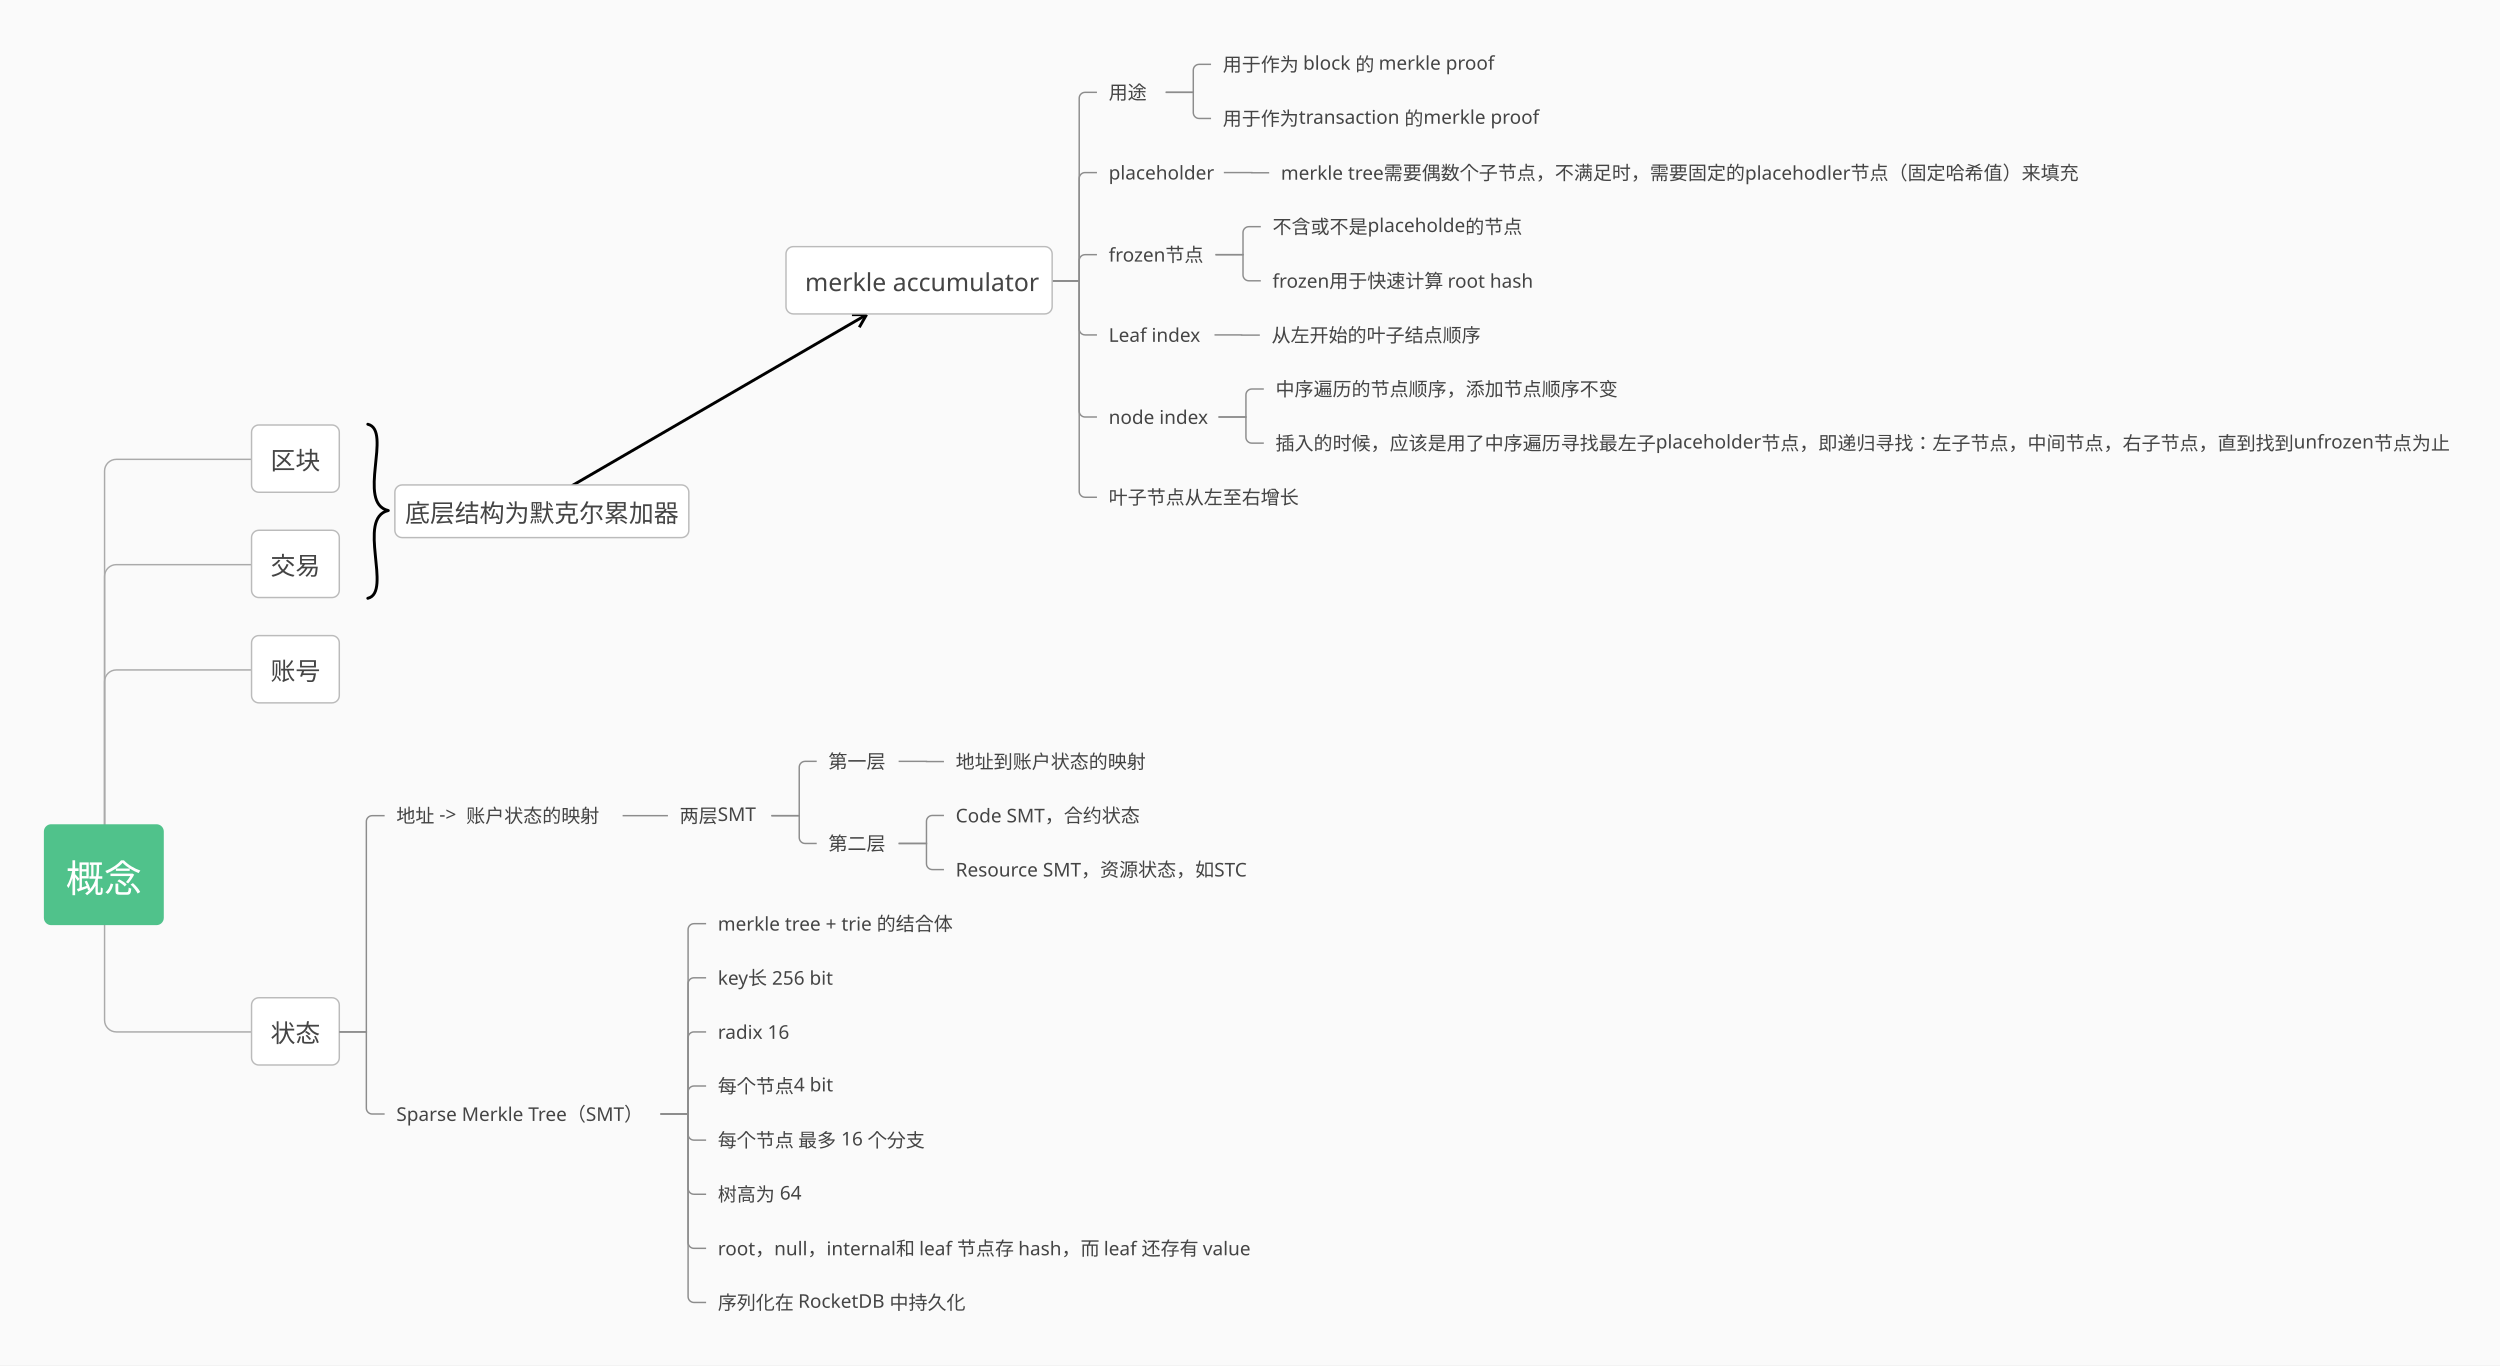
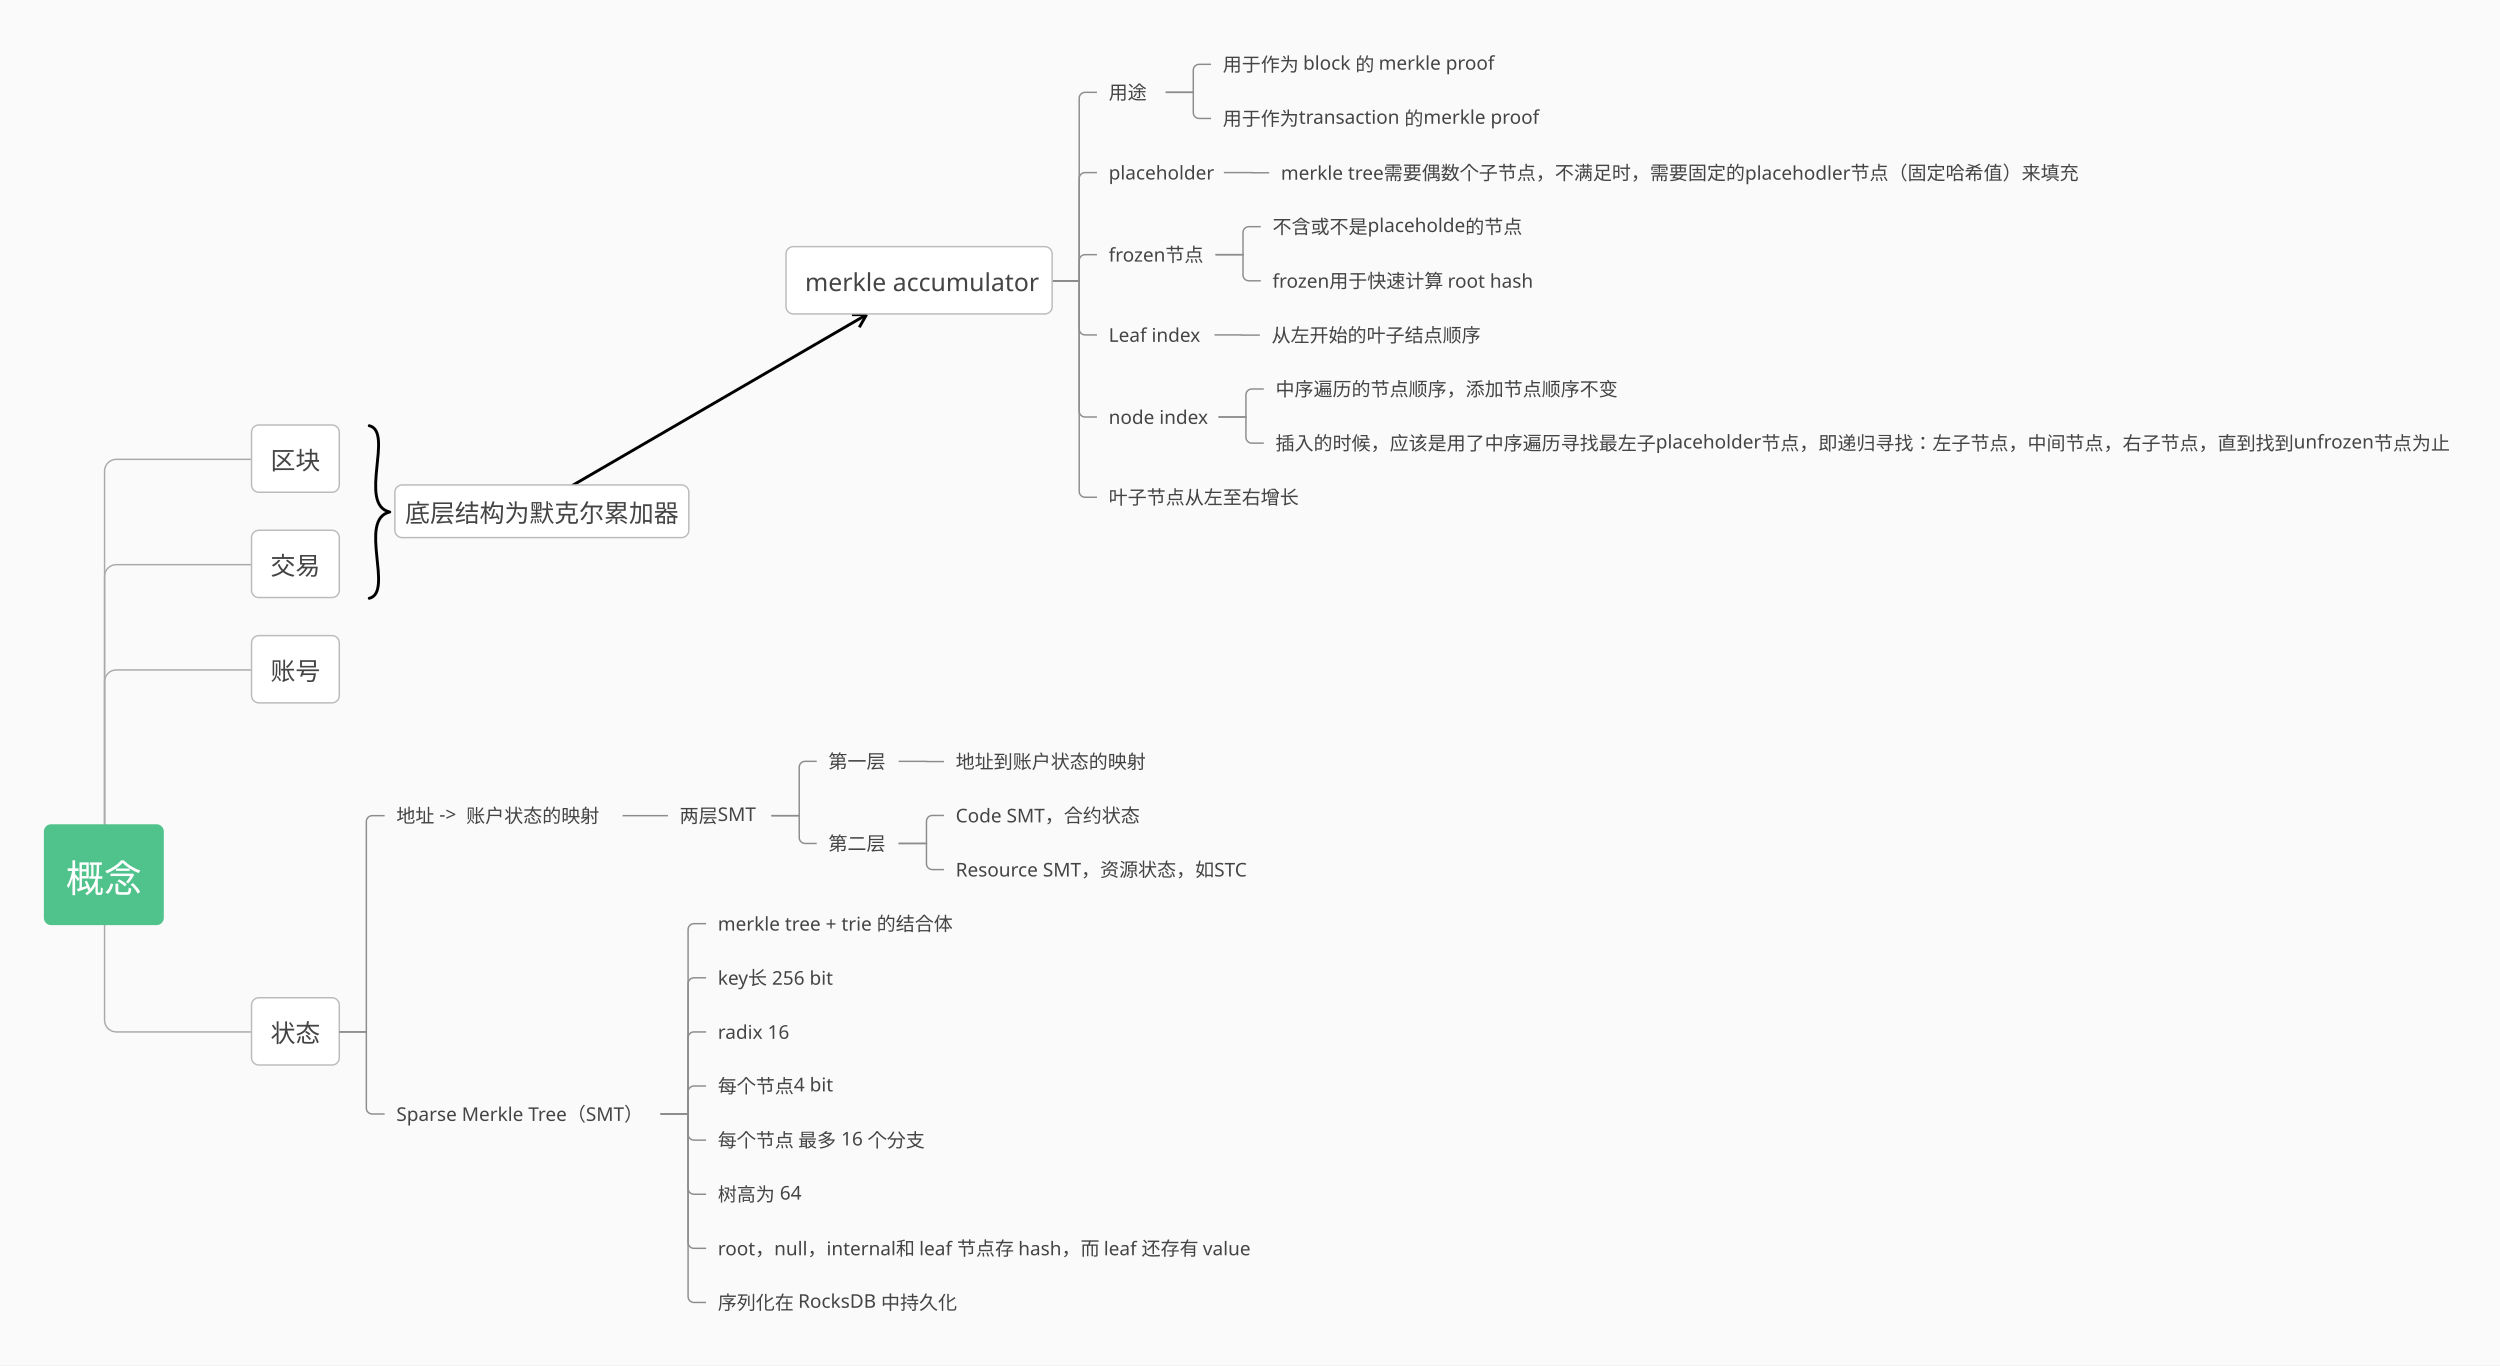
<svg xmlns="http://www.w3.org/2000/svg" xlink="http://www.w3.org/1999/xlink" id="mind-svg-con" version="1.1" width="1709.438px" height="933.594px" style="position: absolute; left: 0px; top: 0px; width: 1709.438px; height: 933.594px; background-color: rgb(250, 250, 250); z-index: 999;">
  <defs />
  <g id="svgbackgroundid">
    <defs />
    <rect x="0" y="0" width="1709.438" height="933.594" fill="#fafafa" />
  </g>
  <g transform="translate(-9929, -9337.406)" id="sdjakdjak5">
    <defs />
    <g class="svg-topic-con" transform="translate(0.5,0.5)">
      <path part="right" sub="true" id="line_e9d3fe43acb7" d="M 10000 9935.5 L 10000 9659 A 8 8 0 0 1 10008 9651 L 10101 9651" stroke="rgb(170,170,170)" fill="none" stroke-width="1" />
      <path part="right" sub="true" id="line_df9d61738504" d="M 10000 9935.5 L 10000 9731 A 8 8 0 0 1 10008 9723 L 10101 9723" stroke="rgb(170,170,170)" fill="none" stroke-width="1" />
      <path part="right" sub="true" id="line_1e4ae0f7a784" d="M 10000 9935.5 L 10000 9803 A 8 8 0 0 1 10008 9795 L 10101 9795" stroke="rgb(170,170,170)" fill="none" stroke-width="1" />
      <path part="right" sub="true" id="line_d18a44418366" d="M 10000 9935.5 L 10000 10034.5 A 8 8 0 0 0 10008 10042.5 L 10101 10042.5" stroke="rgb(170,170,170)" fill="none" stroke-width="1" />
    </g>
    <g class="svg-connection-con" transform="translate(0.5,0.5)">
      <g id="line_fec67e3e9c0d" class="connection-svg">
-         <path fill="none" d="M 10319.6 9669L 10521.037 9552.047" class="connection-line" stroke-linejoin="round" stroke="#000000" stroke-width="2" />
-         <path class="connection-end-arrow" fill="#000000" stroke="#000000" stroke-width="2" d="M10521.037 9552.047 L10516.059 9560.719 M10521.037 9552.047 L10511.038 9552.071 Z" />
+         <path fill="none" d="M 10319.6 9669L 10521.038 9552.047" class="connection-line" stroke-linejoin="round" stroke="#000000" stroke-width="2" />
+         <path class="connection-end-arrow" fill="#000000" stroke="#000000" stroke-width="2" d="M10521.038 9552.047 L10516.059 9560.719 M10521.038 9552.047 L10511.038 9552.071 Z" />
      </g>
    </g>
    <g class="svg-freesums-con" transform="translate(0.5,0.5)">
-       <path id="sum_7fd8bc2e09cf" fill="none" stroke="#000000" stroke-width="2" d=" M 10180 9627 C 10197 9631 10172 9681 10194 9686 M 10180 9746 C 10197 9742 10172 9691 10194 9686" stroke-linecap="round" />
+       <path id="sum_7fd8bc2e09cf" fill="none" stroke="#000000" stroke-width="2" d=" M 10181 9628 C 10198 9632 10173 9682 10195 9687 M 10181 9746 C 10198 9742 10173 9692 10195 9687" stroke-linecap="round" />
    </g>
    <g class="svg-freebos-con" transform="translate(0.5,0.5)" />
  </g>
  <g id="d18a44418366">
    <rect x="172" y="682.234" rx="5px" ry="5px" width="60" height="46" style="fill: #ffffff; stroke:rgb(187,187,187);stroke-width:1px;" />
    <g>
      <text text-anchor="start" align="top" anchor="start" font-size="17px" font-weight="normal" fill="rgb(68, 68, 68)" style="font-size:17px;font-family:微软雅黑;color:rgb(68,68,68);font-style:normal;text-align:left;font-weight:normal;">
        <tspan x="185" y="712.634">
          <tspan>状态</tspan>
        </tspan>
      </text>
    </g>
  </g>
  <g id="3ca22f0ba796">
    <rect x="262" y="543.734" rx="1px" ry="1px" width="164" height="27" style="fill: transparent; stroke:none;" />
    <g>
      <text text-anchor="start" align="top" anchor="start" font-size="13px" font-weight="normal" fill="rgb(68, 68, 68)" style="font-size:13px;font-family:微软雅黑;color:rgb(68,68,68);font-style:normal;text-align:left;font-weight:normal;">
        <tspan x="271" y="562.475">
          <tspan>地址 -&gt;  账户状态的映射</tspan>
        </tspan>
      </text>
    </g>
  </g>
  <g id="c9aca48e8bdd">
    <rect x="455.719" y="543.734" rx="1px" ry="1px" width="72" height="27" style="fill: transparent; stroke:none;" />
    <g>
      <text text-anchor="start" align="top" anchor="start" font-size="13px" font-weight="normal" fill="rgb(68, 68, 68)" style="font-size:13px;font-family:微软雅黑;color:rgb(68,68,68);font-style:normal;text-align:left;font-weight:normal;">
        <tspan x="464.719" y="562.475">
          <tspan>两层SMT</tspan>
        </tspan>
      </text>
    </g>
  </g>
  <g id="1aaee288a43a">
    <rect x="557.453" y="506.594" rx="1px" ry="1px" width="57" height="27" style="fill: transparent; stroke:none;" />
    <g>
      <text text-anchor="start" align="top" anchor="start" font-size="13px" font-weight="normal" fill="rgb(68, 68, 68)" style="font-size:13px;font-family:微软雅黑;color:rgb(68,68,68);font-style:normal;text-align:left;font-weight:normal;">
        <tspan x="566.453" y="525.334">
          <tspan>第一层</tspan>
        </tspan>
      </text>
    </g>
  </g>
  <g id="84aebd9a479a">
    <rect x="644.453" y="506.734" rx="1px" ry="1px" width="148" height="27" style="fill: transparent; stroke:none;" />
    <g>
      <text text-anchor="start" align="top" anchor="start" font-size="13px" font-weight="normal" fill="rgb(68, 68, 68)" style="font-size:13px;font-family:微软雅黑;color:rgb(68,68,68);font-style:normal;text-align:left;font-weight:normal;">
        <tspan x="653.453" y="525.475">
          <tspan>地址到账户状态的映射</tspan>
        </tspan>
      </text>
    </g>
  </g>
  <g id="de3a3b19090e">
    <rect x="557.453" y="562.734" rx="1px" ry="1px" width="57" height="27" style="fill: transparent; stroke:none;" />
    <g>
      <text text-anchor="start" align="top" anchor="start" font-size="13px" font-weight="normal" fill="rgb(68, 68, 68)" style="font-size:13px;font-family:微软雅黑;color:rgb(68,68,68);font-style:normal;text-align:left;font-weight:normal;">
        <tspan x="566.453" y="581.475">
          <tspan>第二层</tspan>
        </tspan>
      </text>
    </g>
  </g>
  <g id="99897da72f33">
    <rect x="644.453" y="543.594" rx="1px" ry="1px" width="147" height="27" style="fill: transparent; stroke:none;" />
    <g>
      <text text-anchor="start" align="top" anchor="start" font-size="13px" font-weight="normal" fill="rgb(68, 68, 68)" style="font-size:13px;font-family:微软雅黑;color:rgb(68,68,68);font-style:normal;text-align:left;font-weight:normal;">
        <tspan x="653.453" y="562.334">
          <tspan>Code SMT，合约状态</tspan>
        </tspan>
      </text>
    </g>
  </g>
  <g id="ff0e4939887e">
    <rect x="644.453" y="580.594" rx="1px" ry="1px" width="223" height="27" style="fill: transparent; stroke:none;" />
    <g>
      <text text-anchor="start" align="top" anchor="start" font-size="13px" font-weight="normal" fill="rgb(68, 68, 68)" style="font-size:13px;font-family:微软雅黑;color:rgb(68,68,68);font-style:normal;text-align:left;font-weight:normal;">
        <tspan x="653.453" y="599.334">
          <tspan>Resource SMT，资源状态，如STC</tspan>
        </tspan>
      </text>
    </g>
  </g>
  <g id="3ba42aa3567e">
    <rect x="262" y="747.734" rx="1px" ry="1px" width="190" height="27" style="fill: transparent; stroke:none;" />
    <g>
      <text text-anchor="start" align="top" anchor="start" font-size="13px" font-weight="normal" fill="rgb(68, 68, 68)" style="font-size:13px;font-family:微软雅黑;color:rgb(68,68,68);font-style:normal;text-align:left;font-weight:normal;">
        <tspan x="271" y="766.475">
          <tspan>Sparse Merkle Tree（SMT）</tspan>
        </tspan>
      </text>
    </g>
  </g>
  <g id="fc51fececb8f">
    <rect x="481.812" y="617.594" rx="1px" ry="1px" width="179" height="27" style="fill: transparent; stroke:none;" />
    <g>
      <text text-anchor="start" align="top" anchor="start" font-size="13px" font-weight="normal" fill="rgb(68, 68, 68)" style="font-size:13px;font-family:微软雅黑;color:rgb(68,68,68);font-style:normal;text-align:left;font-weight:normal;">
        <tspan x="490.812" y="636.334">
          <tspan>merkle tree + trie 的结合体</tspan>
        </tspan>
      </text>
    </g>
  </g>
  <g id="55771b175401">
    <rect x="481.812" y="654.594" rx="1px" ry="1px" width="99" height="27" style="fill: transparent; stroke:none;" />
    <g>
      <text text-anchor="start" align="top" anchor="start" font-size="13px" font-weight="normal" fill="rgb(68, 68, 68)" style="font-size:13px;font-family:微软雅黑;color:rgb(68,68,68);font-style:normal;text-align:left;font-weight:normal;">
        <tspan x="490.812" y="673.334">
          <tspan>key长 256 bit</tspan>
        </tspan>
      </text>
    </g>
  </g>
  <g id="cbc100e3544d">
    <rect x="481.812" y="691.594" rx="1px" ry="1px" width="65" height="27" style="fill: transparent; stroke:none;" />
    <g>
      <text text-anchor="start" align="top" anchor="start" font-size="13px" font-weight="normal" fill="rgb(68, 68, 68)" style="font-size:13px;font-family:微软雅黑;color:rgb(68,68,68);font-style:normal;text-align:left;font-weight:normal;">
        <tspan x="490.812" y="710.334">
          <tspan>radix 16</tspan>
        </tspan>
      </text>
    </g>
  </g>
  <g id="7bea385e77c0">
    <rect x="481.812" y="728.594" rx="1px" ry="1px" width="98" height="27" style="fill: transparent; stroke:none;" />
    <g>
      <text text-anchor="start" align="top" anchor="start" font-size="13px" font-weight="normal" fill="rgb(68, 68, 68)" style="font-size:13px;font-family:微软雅黑;color:rgb(68,68,68);font-style:normal;text-align:left;font-weight:normal;">
        <tspan x="490.812" y="747.334">
          <tspan>每个节点4 bit</tspan>
        </tspan>
      </text>
    </g>
  </g>
  <g id="367a43bfb69f">
    <rect x="481.812" y="765.594" rx="1px" ry="1px" width="161" height="27" style="fill: transparent; stroke:none;" />
    <g>
      <text text-anchor="start" align="top" anchor="start" font-size="13px" font-weight="normal" fill="rgb(68, 68, 68)" style="font-size:13px;font-family:微软雅黑;color:rgb(68,68,68);font-style:normal;text-align:left;font-weight:normal;">
        <tspan x="490.812" y="784.334">
          <tspan>每个节点 最多 16 个分支</tspan>
        </tspan>
      </text>
    </g>
  </g>
  <g id="a666eefa9ae1">
    <rect x="481.812" y="802.594" rx="1px" ry="1px" width="77" height="27" style="fill: transparent; stroke:none;" />
    <g>
      <text text-anchor="start" align="top" anchor="start" font-size="13px" font-weight="normal" fill="rgb(68, 68, 68)" style="font-size:13px;font-family:微软雅黑;color:rgb(68,68,68);font-style:normal;text-align:left;font-weight:normal;">
        <tspan x="490.812" y="821.334">
          <tspan>树高为 64</tspan>
        </tspan>
      </text>
    </g>
  </g>
  <g id="3ac8a2e2e19f">
    <rect x="481.812" y="839.594" rx="1px" ry="1px" width="381" height="27" style="fill: transparent; stroke:none;" />
    <g>
      <text text-anchor="start" align="top" anchor="start" font-size="13px" font-weight="normal" fill="rgb(68, 68, 68)" style="font-size:13px;font-family:微软雅黑;color:rgb(68,68,68);font-style:normal;text-align:left;font-weight:normal;">
        <tspan x="490.812" y="858.334">
          <tspan>root，null，internal和 leaf 节点存 hash，而 leaf 还存有 value</tspan>
        </tspan>
      </text>
    </g>
  </g>
  <g id="276910e69404">
-     <rect x="481.812" y="876.594" rx="1px" ry="1px" width="191" height="27" style="fill: transparent; stroke:none;" />
+     <rect x="481.812" y="876.594" rx="1px" ry="1px" width="186" height="27" style="fill: transparent; stroke:none;" />
    <g>
      <text text-anchor="start" align="top" anchor="start" font-size="13px" font-weight="normal" fill="rgb(68, 68, 68)" style="font-size:13px;font-family:微软雅黑;color:rgb(68,68,68);font-style:normal;text-align:left;font-weight:normal;">
        <tspan x="490.812" y="895.334">
-           <tspan>序列化在 RocketDB 中持久化</tspan>
+           <tspan>序列化在 RocksDB 中持久化</tspan>
        </tspan>
      </text>
    </g>
  </g>
  <g id="1e4ae0f7a784">
    <rect x="172" y="434.594" rx="5px" ry="5px" width="60" height="46" style="fill: #ffffff; stroke:rgb(187,187,187);stroke-width:1px;" />
    <g>
      <text text-anchor="start" align="top" anchor="start" font-size="17px" font-weight="normal" fill="rgb(68, 68, 68)" style="font-size:17px;font-family:微软雅黑;color:rgb(68,68,68);font-style:normal;text-align:left;font-weight:normal;">
        <tspan x="185" y="464.994">
          <tspan>账号</tspan>
        </tspan>
      </text>
    </g>
  </g>
  <g id="df9d61738504">
    <rect x="172" y="362.594" rx="5px" ry="5px" width="60" height="46" style="fill: #ffffff; stroke:rgb(187,187,187);stroke-width:1px;" />
    <g>
      <text text-anchor="start" align="top" anchor="start" font-size="17px" font-weight="normal" fill="rgb(68, 68, 68)" style="font-size:17px;font-family:微软雅黑;color:rgb(68,68,68);font-style:normal;text-align:left;font-weight:normal;">
        <tspan x="185" y="392.994">
          <tspan>交易</tspan>
        </tspan>
      </text>
    </g>
  </g>
  <g id="e9d3fe43acb7">
    <rect x="172" y="290.594" rx="5px" ry="5px" width="60" height="46" style="fill: #ffffff; stroke:rgb(187,187,187);stroke-width:1px;" />
    <g>
      <text text-anchor="start" align="top" anchor="start" font-size="17px" font-weight="normal" fill="rgb(68, 68, 68)" style="font-size:17px;font-family:微软雅黑;color:rgb(68,68,68);font-style:normal;text-align:left;font-weight:normal;">
        <tspan x="185" y="320.994">
          <tspan>区块</tspan>
        </tspan>
      </text>
    </g>
  </g>
  <g transform="translate(172, 506.5938)" id="sdjakdjak0">
    <g id="subline_d18a44418366" transform="translate(0.5,0.5)">
      <path id="line_3ca22f0ba796" d="M 60 198.5 L 78 198.5 L 78 54.641 A 4 4 0 0 1 82 50.641 L 90 50.641" p="d18a44418366" stroke="rgb(140,140,140)" fill="none" stroke-linecap="square" stroke-width="1" />
      <path id="line_c9aca48e8bdd" d="M 253.719 50.641 L 272 50.641 L 272 50.641 L 283.719 50.641" p="3ca22f0ba796" stroke="rgb(140,140,140)" fill="none" stroke-linecap="square" stroke-width="1" />
      <path id="line_1aaee288a43a" d="M 355.453 50.641 L 374 50.641 L 374 17.5 A 4 4 0 0 1 378 13.5 L 385.453 13.5" p="c9aca48e8bdd" stroke="rgb(140,140,140)" fill="none" stroke-linecap="square" stroke-width="1" />
      <path id="line_84aebd9a479a" d="M 442.453 13.5 L 461 13.5 L 461 13.641 L 472.453 13.641" p="1aaee288a43a" stroke="rgb(140,140,140)" fill="none" stroke-linecap="square" stroke-width="1" />
      <path id="line_de3a3b19090e" d="M 355.453 50.641 L 374 50.641 L 374 65.641 A 4 4 0 0 0 378 69.641 L 385.453 69.641" p="c9aca48e8bdd" stroke="rgb(140,140,140)" fill="none" stroke-linecap="square" stroke-width="1" />
      <path id="line_99897da72f33" d="M 442.453 69.641 L 461 69.641 L 461 54.5 A 4 4 0 0 1 465 50.5 L 472.453 50.5" p="de3a3b19090e" stroke="rgb(140,140,140)" fill="none" stroke-linecap="square" stroke-width="1" />
      <path id="line_ff0e4939887e" d="M 442.453 69.641 L 461 69.641 L 461 83.5 A 4 4 0 0 0 465 87.5 L 472.453 87.5" p="de3a3b19090e" stroke="rgb(140,140,140)" fill="none" stroke-linecap="square" stroke-width="1" />
      <path id="line_3ba42aa3567e" d="M 60 198.5 L 78 198.5 L 78 250.641 A 4 4 0 0 0 82 254.641 L 90 254.641" p="d18a44418366" stroke="rgb(140,140,140)" fill="none" stroke-linecap="square" stroke-width="1" />
      <path id="line_fc51fececb8f" d="M 279.812 254.641 L 298 254.641 L 298 128.5 A 4 4 0 0 1 302 124.5 L 309.812 124.5" p="3ba42aa3567e" stroke="rgb(140,140,140)" fill="none" stroke-linecap="square" stroke-width="1" />
      <path id="line_55771b175401" d="M 279.812 254.641 L 298 254.641 L 298 165.5 A 4 4 0 0 1 302 161.5 L 309.812 161.5" p="3ba42aa3567e" stroke="rgb(140,140,140)" fill="none" stroke-linecap="square" stroke-width="1" />
      <path id="line_cbc100e3544d" d="M 279.812 254.641 L 298 254.641 L 298 202.5 A 4 4 0 0 1 302 198.5 L 309.812 198.5" p="3ba42aa3567e" stroke="rgb(140,140,140)" fill="none" stroke-linecap="square" stroke-width="1" />
      <path id="line_7bea385e77c0" d="M 279.812 254.641 L 298 254.641 L 298 239.5 A 4 4 0 0 1 302 235.5 L 309.812 235.5" p="3ba42aa3567e" stroke="rgb(140,140,140)" fill="none" stroke-linecap="square" stroke-width="1" />
      <path id="line_367a43bfb69f" d="M 279.812 254.641 L 298 254.641 L 298 268.5 A 4 4 0 0 0 302 272.5 L 309.812 272.5" p="3ba42aa3567e" stroke="rgb(140,140,140)" fill="none" stroke-linecap="square" stroke-width="1" />
      <path id="line_a666eefa9ae1" d="M 279.812 254.641 L 298 254.641 L 298 305.5 A 4 4 0 0 0 302 309.5 L 309.812 309.5" p="3ba42aa3567e" stroke="rgb(140,140,140)" fill="none" stroke-linecap="square" stroke-width="1" />
      <path id="line_3ac8a2e2e19f" d="M 279.812 254.641 L 298 254.641 L 298 342.5 A 4 4 0 0 0 302 346.5 L 309.812 346.5" p="3ba42aa3567e" stroke="rgb(140,140,140)" fill="none" stroke-linecap="square" stroke-width="1" />
      <path id="line_276910e69404" d="M 279.812 254.641 L 298 254.641 L 298 379.5 A 4 4 0 0 0 302 383.5 L 309.812 383.5" p="3ba42aa3567e" stroke="rgb(140,140,140)" fill="none" stroke-linecap="square" stroke-width="1" />
    </g>
    <g transform="translate(0.5,0.5)" />
    <g class="svg-summary-con" transform="translate(0.5,0.5)" />
    <g class="svg-boundary-con" transform="translate(0.5,0.5)" />
  </g>
  <g transform="translate(172, 434.5938)" id="sdjakdjak1">
    <g id="subline_1e4ae0f7a784" transform="translate(0.5,0.5)" />
    <g transform="translate(0.5,0.5)" />
    <g class="svg-summary-con" transform="translate(0.5,0.5)" />
    <g class="svg-boundary-con" transform="translate(0.5,0.5)" />
  </g>
  <g transform="translate(172, 362.5938)" id="sdjakdjak2">
    <g id="subline_df9d61738504" transform="translate(0.5,0.5)" />
    <g transform="translate(0.5,0.5)" />
    <g class="svg-summary-con" transform="translate(0.5,0.5)" />
    <g class="svg-boundary-con" transform="translate(0.5,0.5)" />
  </g>
  <g transform="translate(172, 290.5938)" id="sdjakdjak3">
    <g id="subline_e9d3fe43acb7" transform="translate(0.5,0.5)" />
    <g transform="translate(0.5,0.5)" />
    <g class="svg-summary-con" transform="translate(0.5,0.5)" />
    <g class="svg-boundary-con" transform="translate(0.5,0.5)" />
  </g>
  <g transform="translate(30, 563.5938)" id="sdjakdjak4">
    <g id="subline_root" transform="translate(0.5,0.5)" />
    <g transform="translate(0.5,0.5)" />
    <g class="svg-summary-con" transform="translate(0.5,0.5)" />
    <g class="svg-boundary-con" transform="translate(0.5,0.5)" />
  </g>
  <g transform="translate(537.4375, 30)" id="sdjakdjak6">
    <g id="subline_53eb9f355633" transform="translate(0.5,0.5)">
      <path id="line_7764b2c658d0" d="M 181.641 161.5 L 200 161.5 L 200 36.641 A 4 4 0 0 1 204 32.641 L 211.641 32.641" p="53eb9f355633" stroke="rgb(140,140,140)" fill="none" stroke-linecap="square" stroke-width="1" />
      <path id="line_75c36d1ec113" d="M 259.641 32.641 L 278 32.641 L 278 17.5 A 4 4 0 0 1 282 13.5 L 289.641 13.5" p="7764b2c658d0" stroke="rgb(140,140,140)" fill="none" stroke-linecap="square" stroke-width="1" />
      <path id="line_c994b017a3cc" d="M 259.641 32.641 L 278 32.641 L 278 46.5 A 4 4 0 0 0 282 50.5 L 289.641 50.5" p="7764b2c658d0" stroke="rgb(140,140,140)" fill="none" stroke-linecap="square" stroke-width="1" />
      <path id="line_4648607ef6a0" d="M 181.641 161.5 L 200 161.5 L 200 91.5 A 4 4 0 0 1 204 87.5 L 211.641 87.5" p="53eb9f355633" stroke="rgb(140,140,140)" fill="none" stroke-linecap="square" stroke-width="1" />
      <path id="line_b36e94ecc1a0" d="M 299.391 87.5 L 318 87.5 L 318 87.641 L 329.391 87.641" p="4648607ef6a0" stroke="rgb(140,140,140)" fill="none" stroke-linecap="square" stroke-width="1" />
      <path id="line_1c2b1f9f3d2c" d="M 181.641 161.5 L 200 161.5 L 200 147.641 A 4 4 0 0 1 204 143.641 L 211.641 143.641" p="53eb9f355633" stroke="rgb(140,140,140)" fill="none" stroke-linecap="square" stroke-width="1" />
      <path id="line_337f7e63ec8b" d="M 293.672 143.641 L 312 143.641 L 312 128.5 A 4 4 0 0 1 316 124.5 L 323.672 124.5" p="1c2b1f9f3d2c" stroke="rgb(140,140,140)" fill="none" stroke-linecap="square" stroke-width="1" />
      <path id="line_8371792d3d7b" d="M 293.672 143.641 L 312 143.641 L 312 157.5 A 4 4 0 0 0 316 161.5 L 323.672 161.5" p="1c2b1f9f3d2c" stroke="rgb(140,140,140)" fill="none" stroke-linecap="square" stroke-width="1" />
      <path id="line_c5b8007ad560" d="M 181.641 161.5 L 200 161.5 L 200 194.5 A 4 4 0 0 0 204 198.5 L 211.641 198.5" p="53eb9f355633" stroke="rgb(140,140,140)" fill="none" stroke-linecap="square" stroke-width="1" />
      <path id="line_be84e4c0c8af" d="M 293 198.5 L 311 198.5 L 311 198.641 L 323 198.641" p="c5b8007ad560" stroke="rgb(140,140,140)" fill="none" stroke-linecap="square" stroke-width="1" />
      <path id="line_3f9c0793b870" d="M 181.641 161.5 L 200 161.5 L 200 250.641 A 4 4 0 0 0 204 254.641 L 211.641 254.641" p="53eb9f355633" stroke="rgb(140,140,140)" fill="none" stroke-linecap="square" stroke-width="1" />
      <path id="line_8b5322b39f99" d="M 295.734 254.641 L 314 254.641 L 314 239.5 A 4 4 0 0 1 318 235.5 L 325.734 235.5" p="3f9c0793b870" stroke="rgb(140,140,140)" fill="none" stroke-linecap="square" stroke-width="1" />
      <path id="line_59e58af65b07" d="M 295.734 254.641 L 314 254.641 L 314 268.5 A 4 4 0 0 0 318 272.5 L 325.734 272.5" p="3f9c0793b870" stroke="rgb(140,140,140)" fill="none" stroke-linecap="square" stroke-width="1" />
      <path id="line_b4119bec0b9b" d="M 181.641 161.5 L 200 161.5 L 200 305.5 A 4 4 0 0 0 204 309.5 L 211.641 309.5" p="53eb9f355633" stroke="rgb(140,140,140)" fill="none" stroke-linecap="square" stroke-width="1" />
    </g>
    <g transform="translate(0.5,0.5)" />
    <g class="svg-summary-con" transform="translate(0.5,0.5)" />
    <g class="svg-boundary-con" transform="translate(0.5,0.5)" />
  </g>
  <g transform="translate(270, 331.5938)" id="sdjakdjak7">
    <g id="subline_7fd8bc2e09cf" transform="translate(0.5,0.5)" />
    <g transform="translate(0.5,0.5)" />
    <g class="svg-summary-con" transform="translate(0.5,0.5)" />
    <g class="svg-boundary-con" transform="translate(0.5,0.5)" />
  </g>
  <g id="root">
    <rect x="30" y="563.594" rx="5px" ry="5px" width="82" height="69" style="fill: #50C28B; stroke:none;" />
    <g>
      <text text-anchor="start" align="top" anchor="start" font-size="26px" font-weight="normal" fill="rgb(255, 255, 255)" style="font-size:26px;font-family:微软雅黑;color:#fff;font-style:normal;text-align:left;font-weight:normal;">
        <tspan x="45" y="610.075">
          <tspan>概念</tspan>
        </tspan>
      </text>
    </g>
  </g>
  <g id="53eb9f355633">
    <rect x="537.438" y="168.641" rx="5px" ry="5px" width="182" height="46" style="fill: #ffffff; stroke:rgb(187,187,187);stroke-width:1px;" />
    <g>
      <text text-anchor="start" align="top" anchor="start" font-size="17px" font-weight="normal" fill="rgb(68, 68, 68)" style="font-size:17px;font-family:微软雅黑;color:rgb(68,68,68);font-style:normal;text-align:left;font-weight:normal;">
        <tspan x="550.438" y="199.041">
          <tspan>merkle accumulator</tspan>
        </tspan>
      </text>
    </g>
  </g>
  <g id="7764b2c658d0">
    <rect x="749.078" y="49.141" rx="1px" ry="1px" width="48" height="27" style="fill: transparent; stroke:none;" />
    <g>
      <text text-anchor="start" align="top" anchor="start" font-size="13px" font-weight="normal" fill="rgb(68, 68, 68)" style="font-size:13px;font-family:微软雅黑;color:rgb(68,68,68);font-style:normal;text-align:left;font-weight:normal;">
        <tspan x="758.078" y="67.881">
          <tspan>用途</tspan>
        </tspan>
      </text>
    </g>
  </g>
  <g id="75c36d1ec113">
    <rect x="827.078" y="30" rx="1px" ry="1px" width="205" height="27" style="fill: transparent; stroke:none;" />
    <g>
      <text text-anchor="start" align="top" anchor="start" font-size="13px" font-weight="normal" fill="rgb(68, 68, 68)" style="font-size:13px;font-family:微软雅黑;color:rgb(68,68,68);font-style:normal;text-align:left;font-weight:normal;">
        <tspan x="836.078" y="48.741">
          <tspan>用于作为 block 的 merkle proof</tspan>
        </tspan>
      </text>
    </g>
  </g>
  <g id="c994b017a3cc">
    <rect x="827.078" y="67" rx="1px" ry="1px" width="232" height="27" style="fill: transparent; stroke:none;" />
    <g>
      <text text-anchor="start" align="top" anchor="start" font-size="13px" font-weight="normal" fill="rgb(68, 68, 68)" style="font-size:13px;font-family:微软雅黑;color:rgb(68,68,68);font-style:normal;text-align:left;font-weight:normal;">
        <tspan x="836.078" y="85.741">
          <tspan>用于作为transaction 的merkle proof</tspan>
        </tspan>
      </text>
    </g>
  </g>
  <g id="4648607ef6a0">
    <rect x="749.078" y="104" rx="1px" ry="1px" width="88" height="27" style="fill: transparent; stroke:none;" />
    <g>
      <text text-anchor="start" align="top" anchor="start" font-size="13px" font-weight="normal" fill="rgb(68, 68, 68)" style="font-size:13px;font-family:微软雅黑;color:rgb(68,68,68);font-style:normal;text-align:left;font-weight:normal;">
        <tspan x="758.078" y="122.741">
          <tspan>placeholder</tspan>
        </tspan>
      </text>
    </g>
  </g>
  <g id="b36e94ecc1a0">
    <rect x="866.828" y="104.141" rx="1px" ry="1px" width="559" height="27" style="fill: transparent; stroke:none;" />
    <g>
      <text text-anchor="start" align="top" anchor="start" font-size="13px" font-weight="normal" fill="rgb(68, 68, 68)" style="font-size:13px;font-family:微软雅黑;color:rgb(68,68,68);font-style:normal;text-align:left;font-weight:normal;">
        <tspan x="875.828" y="122.881">
          <tspan>merkle tree需要偶数个子节点，不满足时，需要固定的placehodler节点（固定哈希值）来填充</tspan>
        </tspan>
      </text>
    </g>
  </g>
  <g id="1c2b1f9f3d2c">
    <rect x="749.078" y="160.141" rx="1px" ry="1px" width="82" height="27" style="fill: transparent; stroke:none;" />
    <g>
      <text text-anchor="start" align="top" anchor="start" font-size="13px" font-weight="normal" fill="rgb(68, 68, 68)" style="font-size:13px;font-family:微软雅黑;color:rgb(68,68,68);font-style:normal;text-align:left;font-weight:normal;">
        <tspan x="758.078" y="178.881">
          <tspan>frozen节点</tspan>
        </tspan>
      </text>
    </g>
  </g>
  <g id="337f7e63ec8b">
    <rect x="861.109" y="141" rx="1px" ry="1px" width="187" height="27" style="fill: transparent; stroke:none;" />
    <g>
      <text text-anchor="start" align="top" anchor="start" font-size="13px" font-weight="normal" fill="rgb(68, 68, 68)" style="font-size:13px;font-family:微软雅黑;color:rgb(68,68,68);font-style:normal;text-align:left;font-weight:normal;">
        <tspan x="870.109" y="159.741">
          <tspan>不含或不是placeholde的节点</tspan>
        </tspan>
      </text>
    </g>
  </g>
  <g id="8371792d3d7b">
    <rect x="861.109" y="178" rx="1px" ry="1px" width="196" height="27" style="fill: transparent; stroke:none;" />
    <g>
      <text text-anchor="start" align="top" anchor="start" font-size="13px" font-weight="normal" fill="rgb(68, 68, 68)" style="font-size:13px;font-family:微软雅黑;color:rgb(68,68,68);font-style:normal;text-align:left;font-weight:normal;">
        <tspan x="870.109" y="196.741">
          <tspan>frozen用于快速计算 root hash</tspan>
        </tspan>
      </text>
    </g>
  </g>
  <g id="c5b8007ad560">
    <rect x="749.078" y="215" rx="1px" ry="1px" width="81" height="27" style="fill: transparent; stroke:none;" />
    <g>
      <text text-anchor="start" align="top" anchor="start" font-size="13px" font-weight="normal" fill="rgb(68, 68, 68)" style="font-size:13px;font-family:微软雅黑;color:rgb(68,68,68);font-style:normal;text-align:left;font-weight:normal;">
        <tspan x="758.078" y="233.741">
          <tspan>Leaf index</tspan>
        </tspan>
      </text>
    </g>
  </g>
  <g id="be84e4c0c8af">
    <rect x="860.438" y="215.141" rx="1px" ry="1px" width="161" height="27" style="fill: transparent; stroke:none;" />
    <g>
      <text text-anchor="start" align="top" anchor="start" font-size="13px" font-weight="normal" fill="rgb(68, 68, 68)" style="font-size:13px;font-family:微软雅黑;color:rgb(68,68,68);font-style:normal;text-align:left;font-weight:normal;">
        <tspan x="869.438" y="233.881">
          <tspan>从左开始的叶子结点顺序</tspan>
        </tspan>
      </text>
    </g>
  </g>
  <g id="3f9c0793b870">
    <rect x="749.078" y="271.141" rx="1px" ry="1px" width="84" height="27" style="fill: transparent; stroke:none;" />
    <g>
      <text text-anchor="start" align="top" anchor="start" font-size="13px" font-weight="normal" fill="rgb(68, 68, 68)" style="font-size:13px;font-family:微软雅黑;color:rgb(68,68,68);font-style:normal;text-align:left;font-weight:normal;">
        <tspan x="758.078" y="289.881">
          <tspan>node index</tspan>
        </tspan>
      </text>
    </g>
  </g>
  <g id="8b5322b39f99">
    <rect x="863.172" y="252" rx="1px" ry="1px" width="252" height="27" style="fill: transparent; stroke:none;" />
    <g>
      <text text-anchor="start" align="top" anchor="start" font-size="13px" font-weight="normal" fill="rgb(68, 68, 68)" style="font-size:13px;font-family:微软雅黑;color:rgb(68,68,68);font-style:normal;text-align:left;font-weight:normal;">
        <tspan x="872.172" y="270.741">
          <tspan>中序遍历的节点顺序，添加节点顺序不变</tspan>
        </tspan>
      </text>
    </g>
  </g>
  <g id="59e58af65b07">
    <rect x="863.172" y="289" rx="1px" ry="1px" width="816" height="27" style="fill: transparent; stroke:none;" />
    <g>
      <text text-anchor="start" align="top" anchor="start" font-size="13px" font-weight="normal" fill="rgb(68, 68, 68)" style="font-size:13px;font-family:微软雅黑;color:rgb(68,68,68);font-style:normal;text-align:left;font-weight:normal;">
        <tspan x="872.172" y="307.741">
          <tspan>插入的时候，应该是用了中序遍历寻找最左子placeholder节点，即递归寻找：左子节点，中间节点，右子节点，直到找到unfrozen节点为止</tspan>
        </tspan>
      </text>
    </g>
  </g>
  <g id="b4119bec0b9b">
    <rect x="749.078" y="326" rx="1px" ry="1px" width="148" height="27" style="fill: transparent; stroke:none;" />
    <g>
      <text text-anchor="start" align="top" anchor="start" font-size="13px" font-weight="normal" fill="rgb(68, 68, 68)" style="font-size:13px;font-family:微软雅黑;color:rgb(68,68,68);font-style:normal;text-align:left;font-weight:normal;">
        <tspan x="758.078" y="344.741">
          <tspan>叶子节点从左至右增长</tspan>
        </tspan>
      </text>
    </g>
  </g>
  <g id="7fd8bc2e09cf">
    <rect x="270" y="331.594" rx="5px" ry="5px" width="201" height="36" style="fill: #ffffff; stroke:rgb(187,187,187);stroke-width:1px;" />
    <g>
      <text text-anchor="start" align="top" anchor="start" font-size="17px" font-weight="normal" fill="rgb(68, 68, 68)" style="font-size:17px;font-family:微软雅黑;color:rgb(68,68,68);font-style:normal;text-align:left;font-weight:normal;">
        <tspan x="277" y="356.994">
          <tspan>底层结构为默克尔累加器</tspan>
        </tspan>
      </text>
    </g>
  </g>
</svg>
